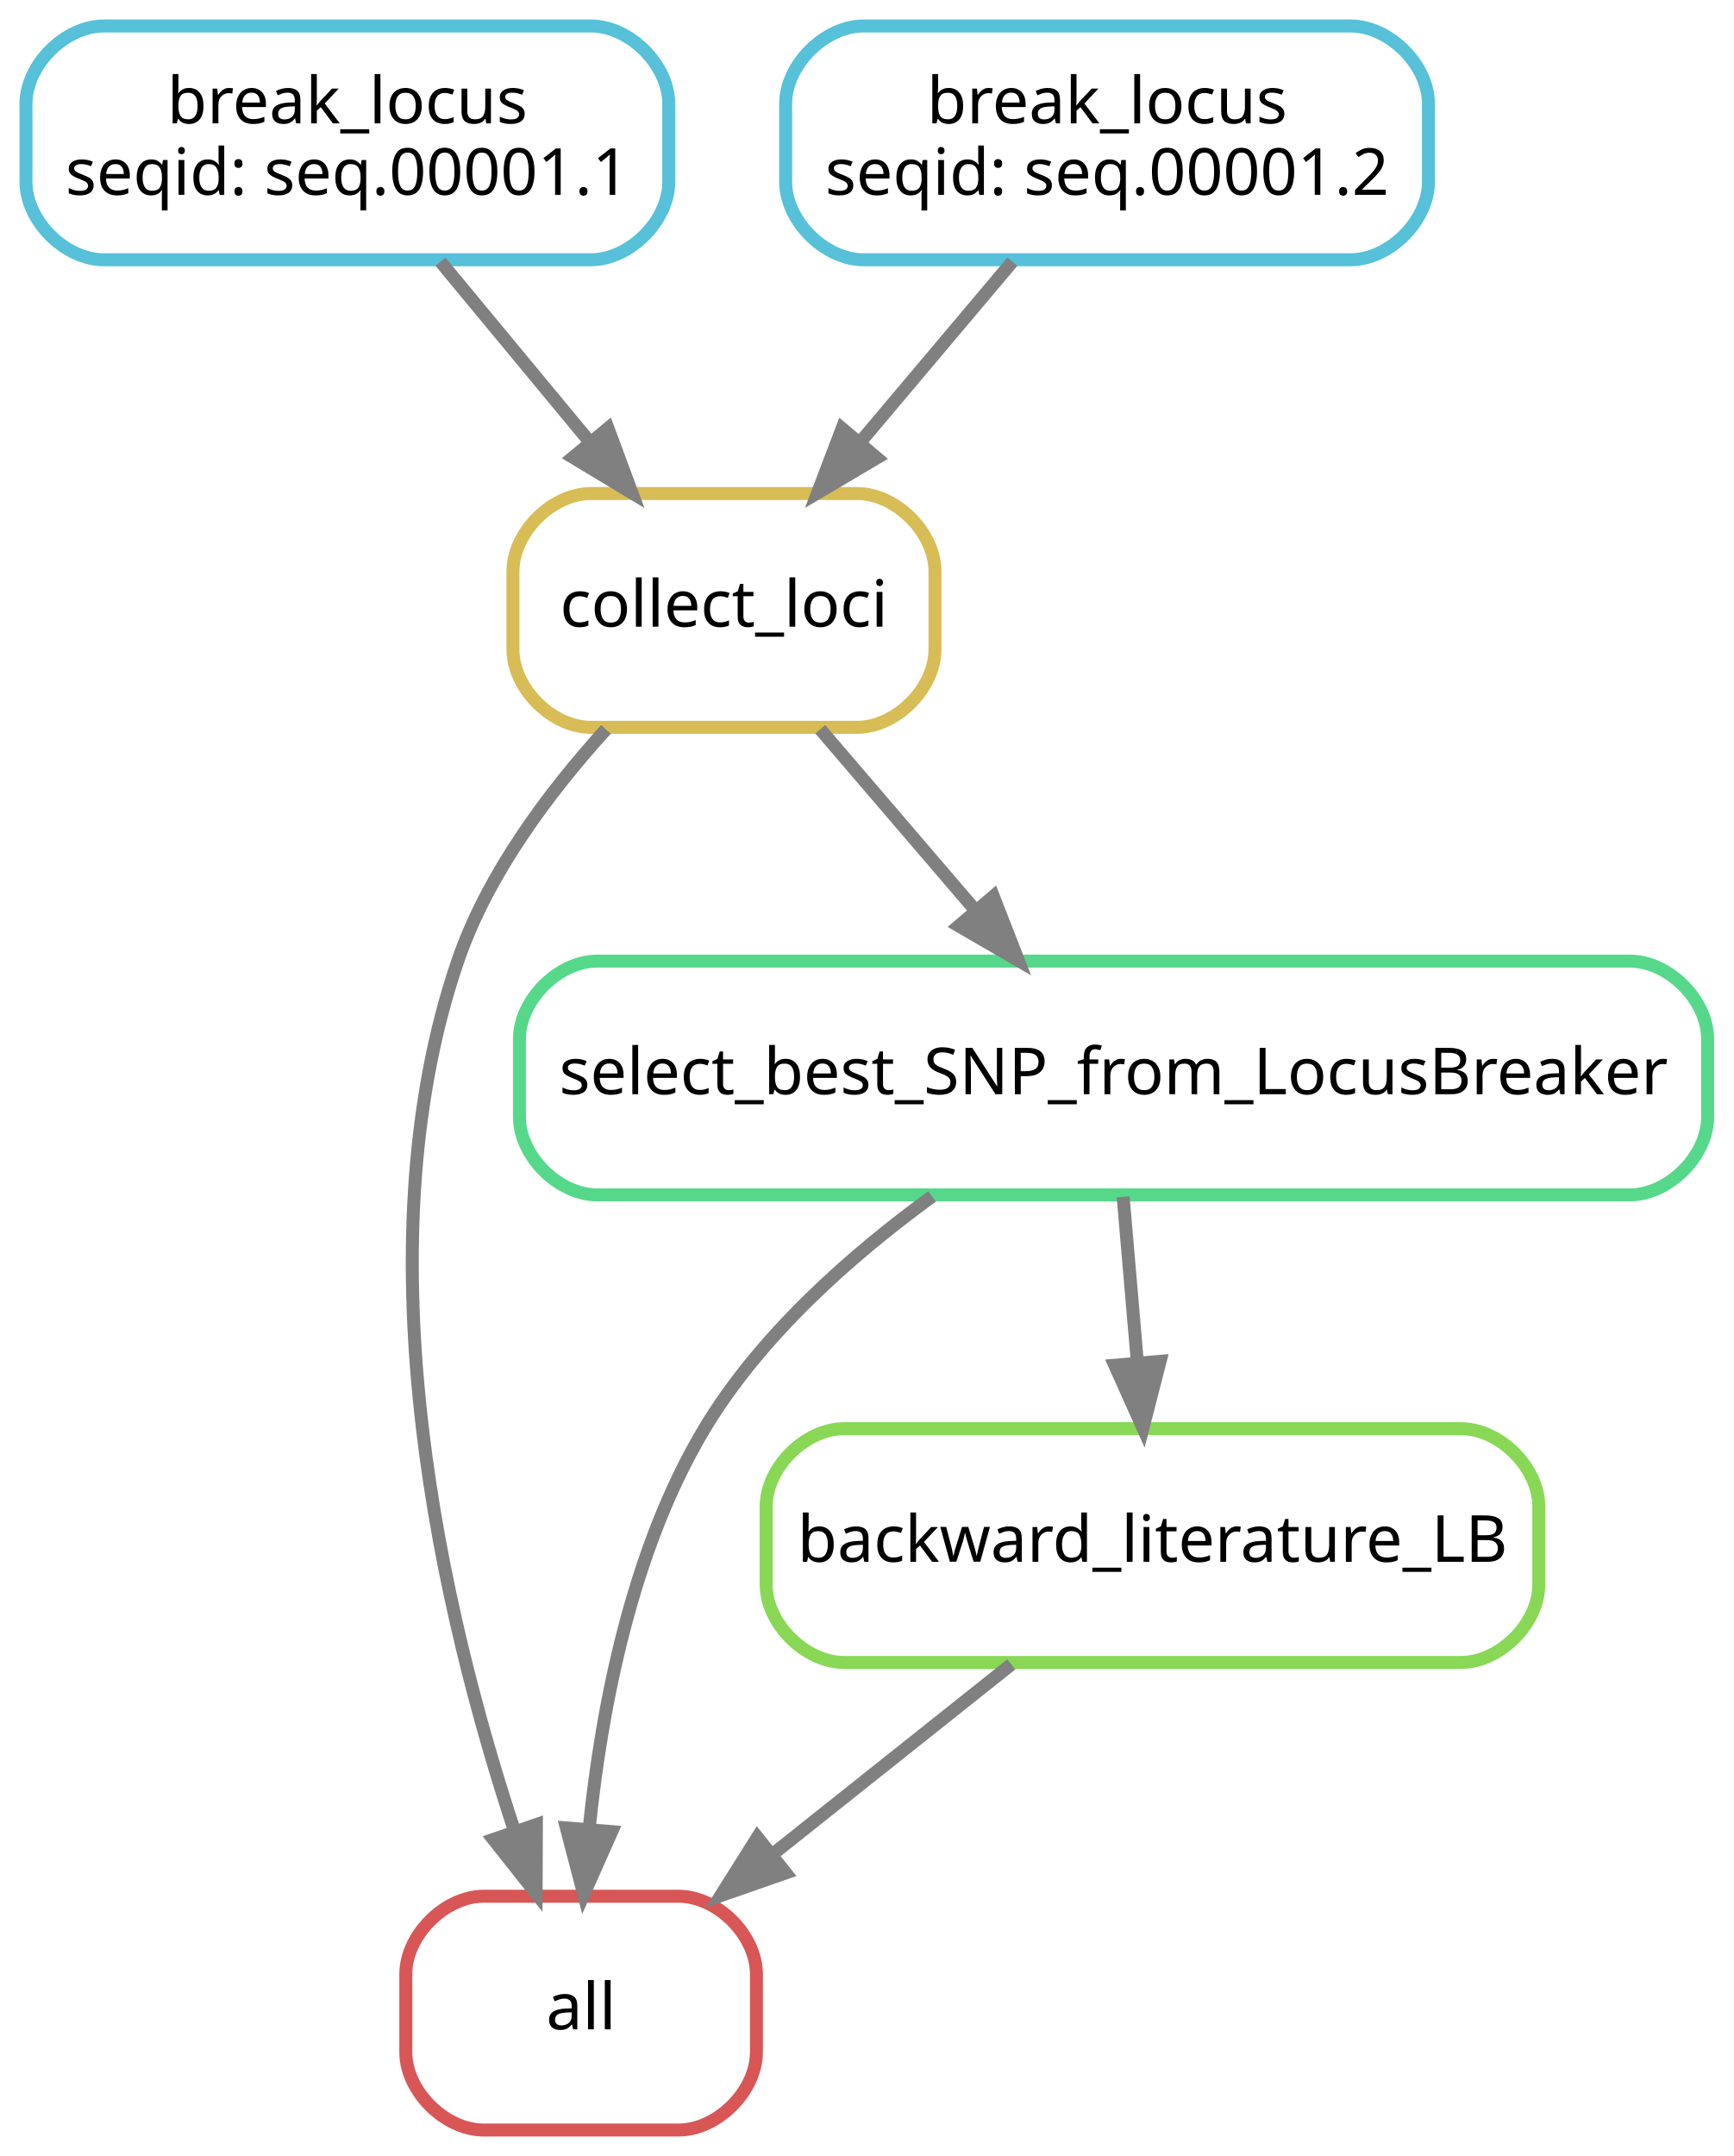
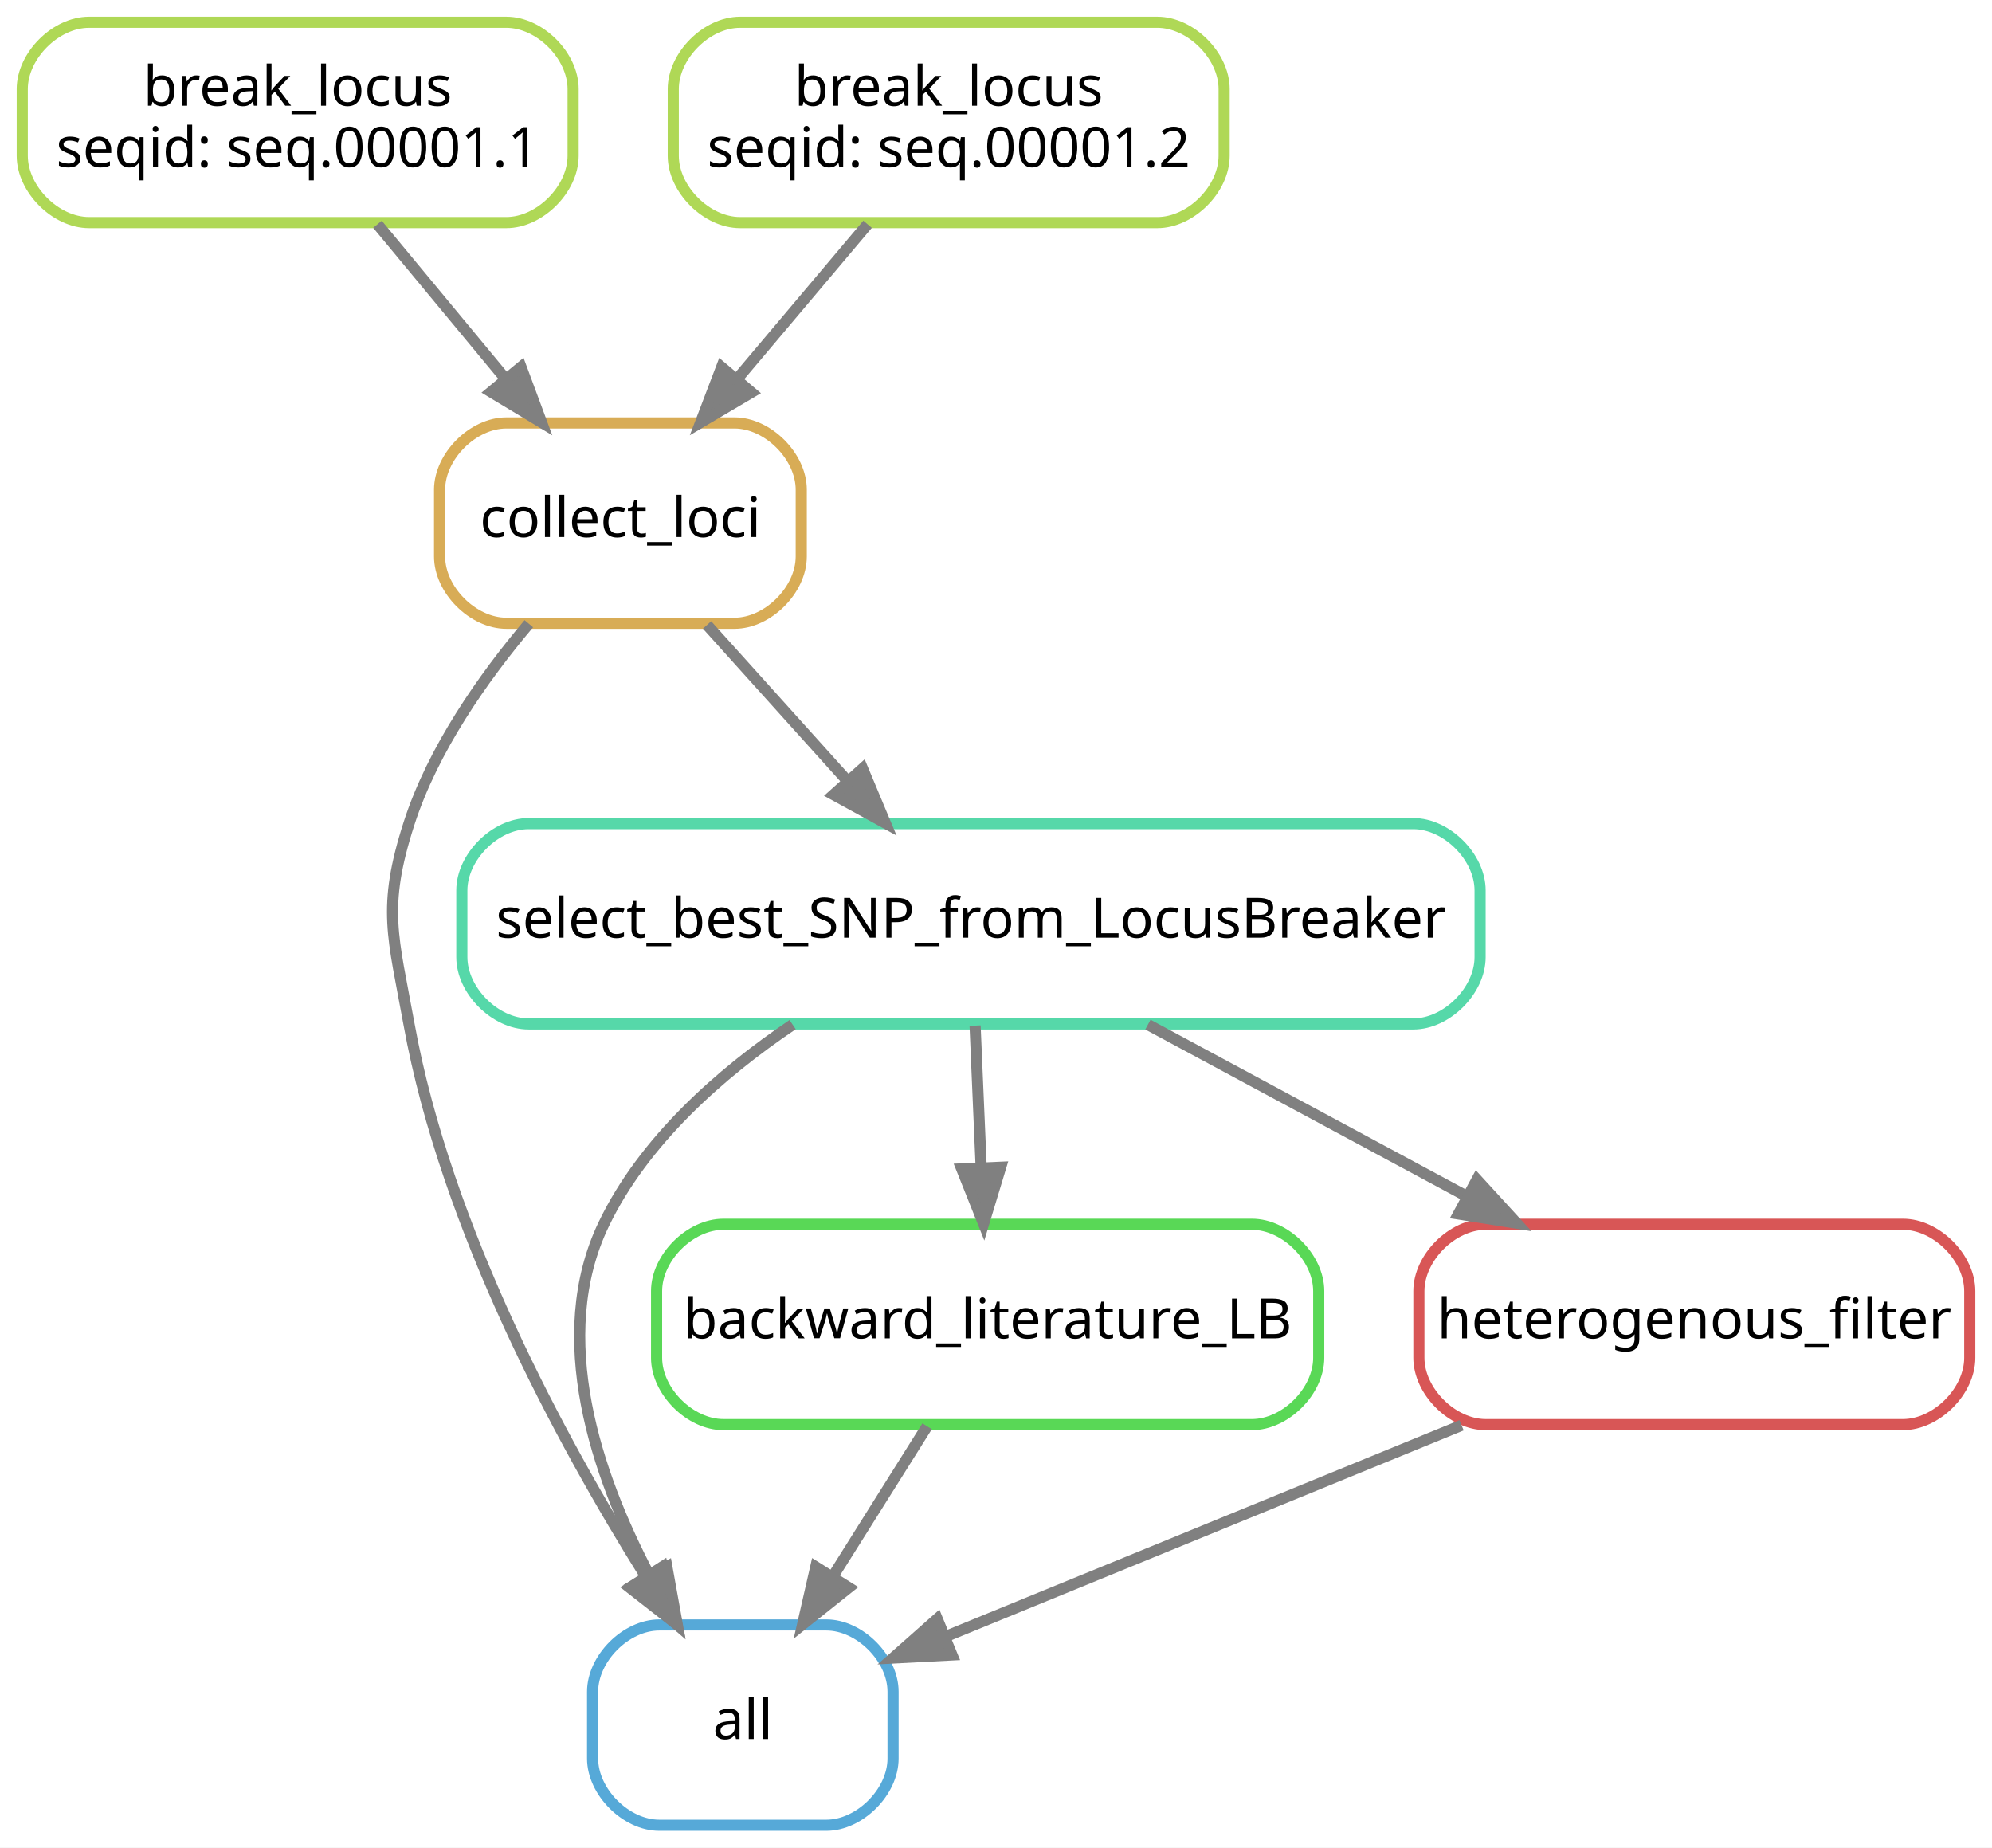
- <svg xmlns="http://www.w3.org/2000/svg" width="267pt" height="332pt" viewBox="0.00 0.00 267.00 332.00">
+ <svg xmlns="http://www.w3.org/2000/svg" width="358pt" height="332pt" viewBox="0.00 0.00 358.00 332.00">
  <g id="graph0" class="graph" transform="scale(1 1) rotate(0) translate(4 328)">
-     <polygon fill="white" stroke="transparent" points="-4,4 -4,-328 263,-328 263,4 -4,4" />
+     <polygon fill="white" stroke="transparent" points="-4,4 -4,-328 354,-328 354,4 -4,4" />
    <g id="node1" class="node">
-       <path fill="none" stroke="#d85656" stroke-width="2" d="M100.5,-36C100.5,-36 70.5,-36 70.5,-36 64.5,-36 58.5,-30 58.5,-24 58.5,-24 58.5,-12 58.5,-12 58.5,-6 64.5,0 70.5,0 70.5,0 100.5,0 100.5,0 106.5,0 112.5,-6 112.5,-12 112.5,-12 112.5,-24 112.5,-24 112.5,-30 106.5,-36 100.5,-36" />
-       <text text-anchor="middle" x="85.5" y="-15.5" font-family="sans" font-size="10.00">all</text>
+       <path fill="none" stroke="#56a9d8" stroke-width="2" d="M144.5,-36C144.5,-36 114.5,-36 114.5,-36 108.5,-36 102.5,-30 102.5,-24 102.5,-24 102.5,-12 102.5,-12 102.5,-6 108.5,0 114.5,0 114.5,0 144.5,0 144.5,0 150.5,0 156.5,-6 156.5,-12 156.5,-12 156.5,-24 156.5,-24 156.5,-30 150.5,-36 144.5,-36" />
+       <text text-anchor="middle" x="129.5" y="-15.5" font-family="sans" font-size="10.00">all</text>
    </g>
    <g id="node2" class="node">
-       <path fill="none" stroke="#d8bc56" stroke-width="2" d="M128,-252C128,-252 87,-252 87,-252 81,-252 75,-246 75,-240 75,-240 75,-228 75,-228 75,-222 81,-216 87,-216 87,-216 128,-216 128,-216 134,-216 140,-222 140,-228 140,-228 140,-240 140,-240 140,-246 134,-252 128,-252" />
+       <path fill="none" stroke="#d8ac56" stroke-width="2" d="M128,-252C128,-252 87,-252 87,-252 81,-252 75,-246 75,-240 75,-240 75,-228 75,-228 75,-222 81,-216 87,-216 87,-216 128,-216 128,-216 134,-216 140,-222 140,-228 140,-228 140,-240 140,-240 140,-246 134,-252 128,-252" />
      <text text-anchor="middle" x="107.5" y="-231.5" font-family="sans" font-size="10.00">collect_loci</text>
    </g>
    <g id="edge1" class="edge">
-       <path fill="none" stroke="grey" stroke-width="2" d="M89.33,-215.68C80.62,-206.1 71.09,-193.43 66.5,-180 51.06,-134.82 64.43,-78.82 75.2,-46.18" />
-       <polygon fill="grey" stroke="grey" stroke-width="2" points="78.61,-47.04 78.57,-36.45 71.99,-44.75 78.61,-47.04" />
+       <path fill="none" stroke="grey" stroke-width="2" d="M91.04,-215.92C82.85,-206.22 73.8,-193.37 69.5,-180 64.6,-164.77 66.65,-159.74 69.5,-144 76.16,-107.25 96.8,-69.12 112.01,-44.79" />
+       <polygon fill="grey" stroke="grey" stroke-width="2" points="115.09,-46.48 117.54,-36.17 109.19,-42.7 115.09,-46.48" />
    </g>
    <g id="node5" class="node">
-       <path fill="none" stroke="#56d88a" stroke-width="2" d="M247,-180C247,-180 88,-180 88,-180 82,-180 76,-174 76,-168 76,-168 76,-156 76,-156 76,-150 82,-144 88,-144 88,-144 247,-144 247,-144 253,-144 259,-150 259,-156 259,-156 259,-168 259,-168 259,-174 253,-180 247,-180" />
-       <text text-anchor="middle" x="167.5" y="-159.5" font-family="sans" font-size="10.00">select_best_SNP_from_LocusBreaker</text>
+       <path fill="none" stroke="#56d8a9" stroke-width="2" d="M250,-180C250,-180 91,-180 91,-180 85,-180 79,-174 79,-168 79,-168 79,-156 79,-156 79,-150 85,-144 91,-144 91,-144 250,-144 250,-144 256,-144 262,-150 262,-156 262,-156 262,-168 262,-168 262,-174 256,-180 250,-180" />
+       <text text-anchor="middle" x="170.5" y="-159.5" font-family="sans" font-size="10.00">select_best_SNP_from_LocusBreaker</text>
    </g>
-     <g id="edge6" class="edge">
-       <path fill="none" stroke="grey" stroke-width="2" d="M122.33,-215.7C129.52,-207.3 138.3,-197.07 146.19,-187.86" />
-       <polygon fill="grey" stroke="grey" stroke-width="2" points="148.99,-189.97 152.84,-180.1 143.67,-185.42 148.99,-189.97" />
+     <g id="edge7" class="edge">
+       <path fill="none" stroke="grey" stroke-width="2" d="M123.07,-215.7C130.7,-207.22 140.02,-196.86 148.38,-187.58" />
+       <polygon fill="grey" stroke="grey" stroke-width="2" points="151.02,-189.88 155.11,-180.1 145.81,-185.2 151.02,-189.88" />
    </g>
    <g id="node3" class="node">
-       <path fill="none" stroke="#56c1d8" stroke-width="2" d="M87,-324C87,-324 12,-324 12,-324 6,-324 0,-318 0,-312 0,-312 0,-300 0,-300 0,-294 6,-288 12,-288 12,-288 87,-288 87,-288 93,-288 99,-294 99,-300 99,-300 99,-312 99,-312 99,-318 93,-324 87,-324" />
+       <path fill="none" stroke="#afd856" stroke-width="2" d="M87,-324C87,-324 12,-324 12,-324 6,-324 0,-318 0,-312 0,-312 0,-300 0,-300 0,-294 6,-288 12,-288 12,-288 87,-288 87,-288 93,-288 99,-294 99,-300 99,-300 99,-312 99,-312 99,-318 93,-324 87,-324" />
      <text text-anchor="middle" x="49.5" y="-309" font-family="sans" font-size="10.00">break_locus</text>
      <text text-anchor="middle" x="49.5" y="-298" font-family="sans" font-size="10.00">seqid: seq.00001.1</text>
    </g>
-     <g id="edge4" class="edge">
+     <g id="edge5" class="edge">
      <path fill="none" stroke="grey" stroke-width="2" d="M63.84,-287.7C70.79,-279.3 79.27,-269.07 86.9,-259.86" />
      <polygon fill="grey" stroke="grey" stroke-width="2" points="89.64,-262.04 93.33,-252.1 84.25,-257.57 89.64,-262.04" />
    </g>
    <g id="node4" class="node">
-       <path fill="none" stroke="#56c1d8" stroke-width="2" d="M204,-324C204,-324 129,-324 129,-324 123,-324 117,-318 117,-312 117,-312 117,-300 117,-300 117,-294 123,-288 129,-288 129,-288 204,-288 204,-288 210,-288 216,-294 216,-300 216,-300 216,-312 216,-312 216,-318 210,-324 204,-324" />
+       <path fill="none" stroke="#afd856" stroke-width="2" d="M204,-324C204,-324 129,-324 129,-324 123,-324 117,-318 117,-312 117,-312 117,-300 117,-300 117,-294 123,-288 129,-288 129,-288 204,-288 204,-288 210,-288 216,-294 216,-300 216,-300 216,-312 216,-312 216,-318 210,-324 204,-324" />
      <text text-anchor="middle" x="166.5" y="-309" font-family="sans" font-size="10.00">break_locus</text>
      <text text-anchor="middle" x="166.5" y="-298" font-family="sans" font-size="10.00">seqid: seq.00001.2</text>
    </g>
-     <g id="edge5" class="edge">
+     <g id="edge6" class="edge">
      <path fill="none" stroke="grey" stroke-width="2" d="M151.92,-287.7C144.84,-279.3 136.22,-269.07 128.45,-259.86" />
      <polygon fill="grey" stroke="grey" stroke-width="2" points="131.04,-257.49 121.92,-252.1 125.69,-262.01 131.04,-257.49" />
    </g>
    <g id="edge2" class="edge">
-       <path fill="none" stroke="grey" stroke-width="2" d="M139.56,-143.77C127.01,-134.64 113.11,-122.34 104.5,-108 93.28,-89.32 88.63,-64.93 86.74,-46.41" />
-       <polygon fill="grey" stroke="grey" stroke-width="2" points="90.21,-45.95 85.91,-36.27 83.23,-46.52 90.21,-45.95" />
+       <path fill="none" stroke="grey" stroke-width="2" d="M138.45,-143.88C125.38,-135.05 111.68,-122.97 104.5,-108 94.81,-87.79 103.13,-63.14 112.7,-44.92" />
+       <polygon fill="grey" stroke="grey" stroke-width="2" points="115.85,-46.45 117.73,-36.03 109.76,-43.01 115.85,-46.45" />
    </g>
    <g id="node6" class="node">
-       <path fill="none" stroke="#88d856" stroke-width="2" d="M221,-108C221,-108 126,-108 126,-108 120,-108 114,-102 114,-96 114,-96 114,-84 114,-84 114,-78 120,-72 126,-72 126,-72 221,-72 221,-72 227,-72 233,-78 233,-84 233,-84 233,-96 233,-96 233,-102 227,-108 221,-108" />
+       <path fill="none" stroke="#59d856" stroke-width="2" d="M221,-108C221,-108 126,-108 126,-108 120,-108 114,-102 114,-96 114,-96 114,-84 114,-84 114,-78 120,-72 126,-72 126,-72 221,-72 221,-72 227,-72 233,-78 233,-84 233,-84 233,-96 233,-96 233,-102 227,-108 221,-108" />
      <text text-anchor="middle" x="173.5" y="-87.5" font-family="sans" font-size="10.00">backward_literature_LB</text>
    </g>
-     <g id="edge7" class="edge">
-       <path fill="none" stroke="grey" stroke-width="2" d="M168.98,-143.7C169.64,-135.98 170.44,-126.71 171.18,-118.11" />
-       <polygon fill="grey" stroke="grey" stroke-width="2" points="174.67,-118.37 172.03,-108.1 167.69,-117.77 174.67,-118.37" />
+     <g id="edge8" class="edge">
+       <path fill="none" stroke="grey" stroke-width="2" d="M171.24,-143.7C171.57,-135.98 171.97,-126.71 172.34,-118.11" />
+       <polygon fill="grey" stroke="grey" stroke-width="2" points="175.84,-118.25 172.77,-108.1 168.84,-117.95 175.84,-118.25" />
+     </g>
+     <g id="node7" class="node">
+       <path fill="none" stroke="#d85656" stroke-width="2" d="M338,-108C338,-108 263,-108 263,-108 257,-108 251,-102 251,-96 251,-96 251,-84 251,-84 251,-78 257,-72 263,-72 263,-72 338,-72 338,-72 344,-72 350,-78 350,-84 350,-84 350,-96 350,-96 350,-102 344,-108 338,-108" />
+       <text text-anchor="middle" x="300.5" y="-87.5" font-family="sans" font-size="10.00">heterogenous_filter</text>
+     </g>
+     <g id="edge9" class="edge">
+       <path fill="none" stroke="grey" stroke-width="2" d="M202.3,-143.88C219.61,-134.55 241.22,-122.92 259.76,-112.94" />
+       <polygon fill="grey" stroke="grey" stroke-width="2" points="261.43,-116.01 268.58,-108.19 258.11,-109.85 261.43,-116.01" />
    </g>
    <g id="edge3" class="edge">
-       <path fill="none" stroke="grey" stroke-width="2" d="M151.75,-71.7C140.66,-62.88 127.03,-52.03 115.01,-42.47" />
-       <polygon fill="grey" stroke="grey" stroke-width="2" points="117.01,-39.59 107,-36.1 112.65,-45.07 117.01,-39.59" />
+       <path fill="none" stroke="grey" stroke-width="2" d="M162.62,-71.7C157.51,-63.56 151.3,-53.69 145.66,-44.7" />
+       <polygon fill="grey" stroke="grey" stroke-width="2" points="148.54,-42.71 140.25,-36.1 142.61,-46.43 148.54,-42.71" />
+     </g>
+     <g id="edge4" class="edge">
+       <path fill="none" stroke="grey" stroke-width="2" d="M258.67,-71.88C230.31,-60.27 193.2,-45.08 166.03,-33.95" />
+       <polygon fill="grey" stroke="grey" stroke-width="2" points="167.09,-30.61 156.51,-30.06 164.44,-37.08 167.09,-30.61" />
    </g>
  </g>
</svg>
